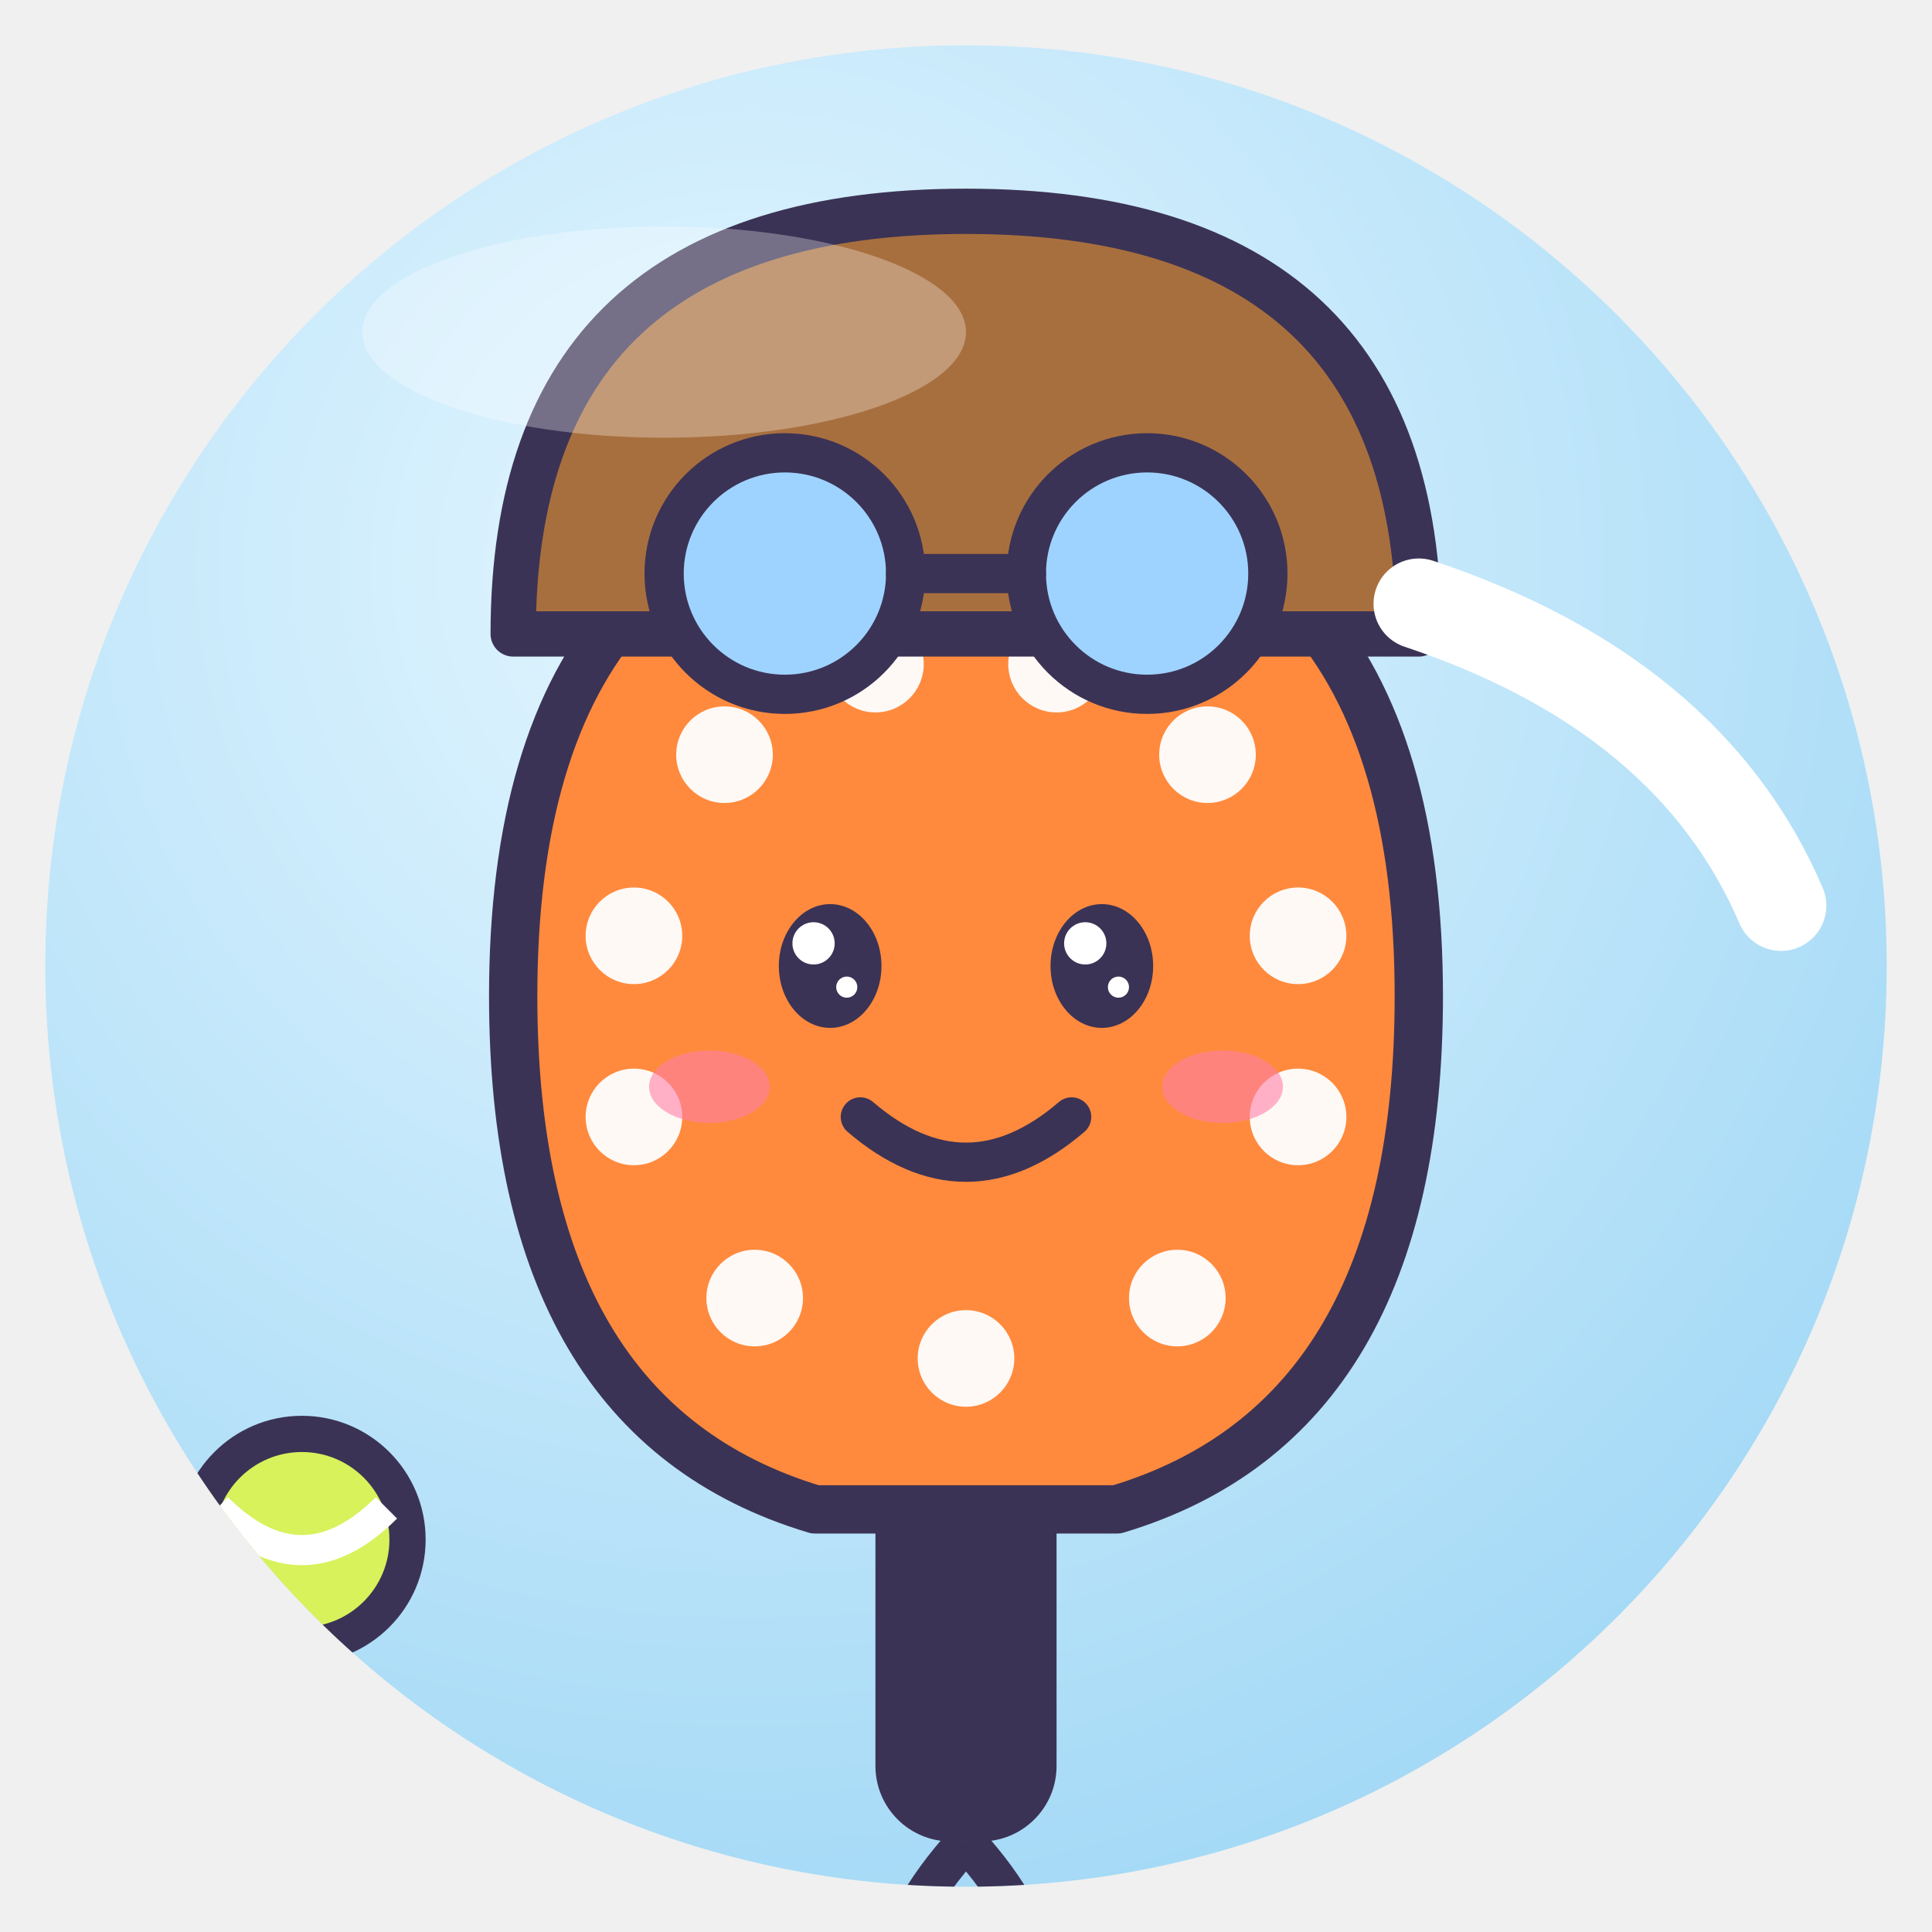
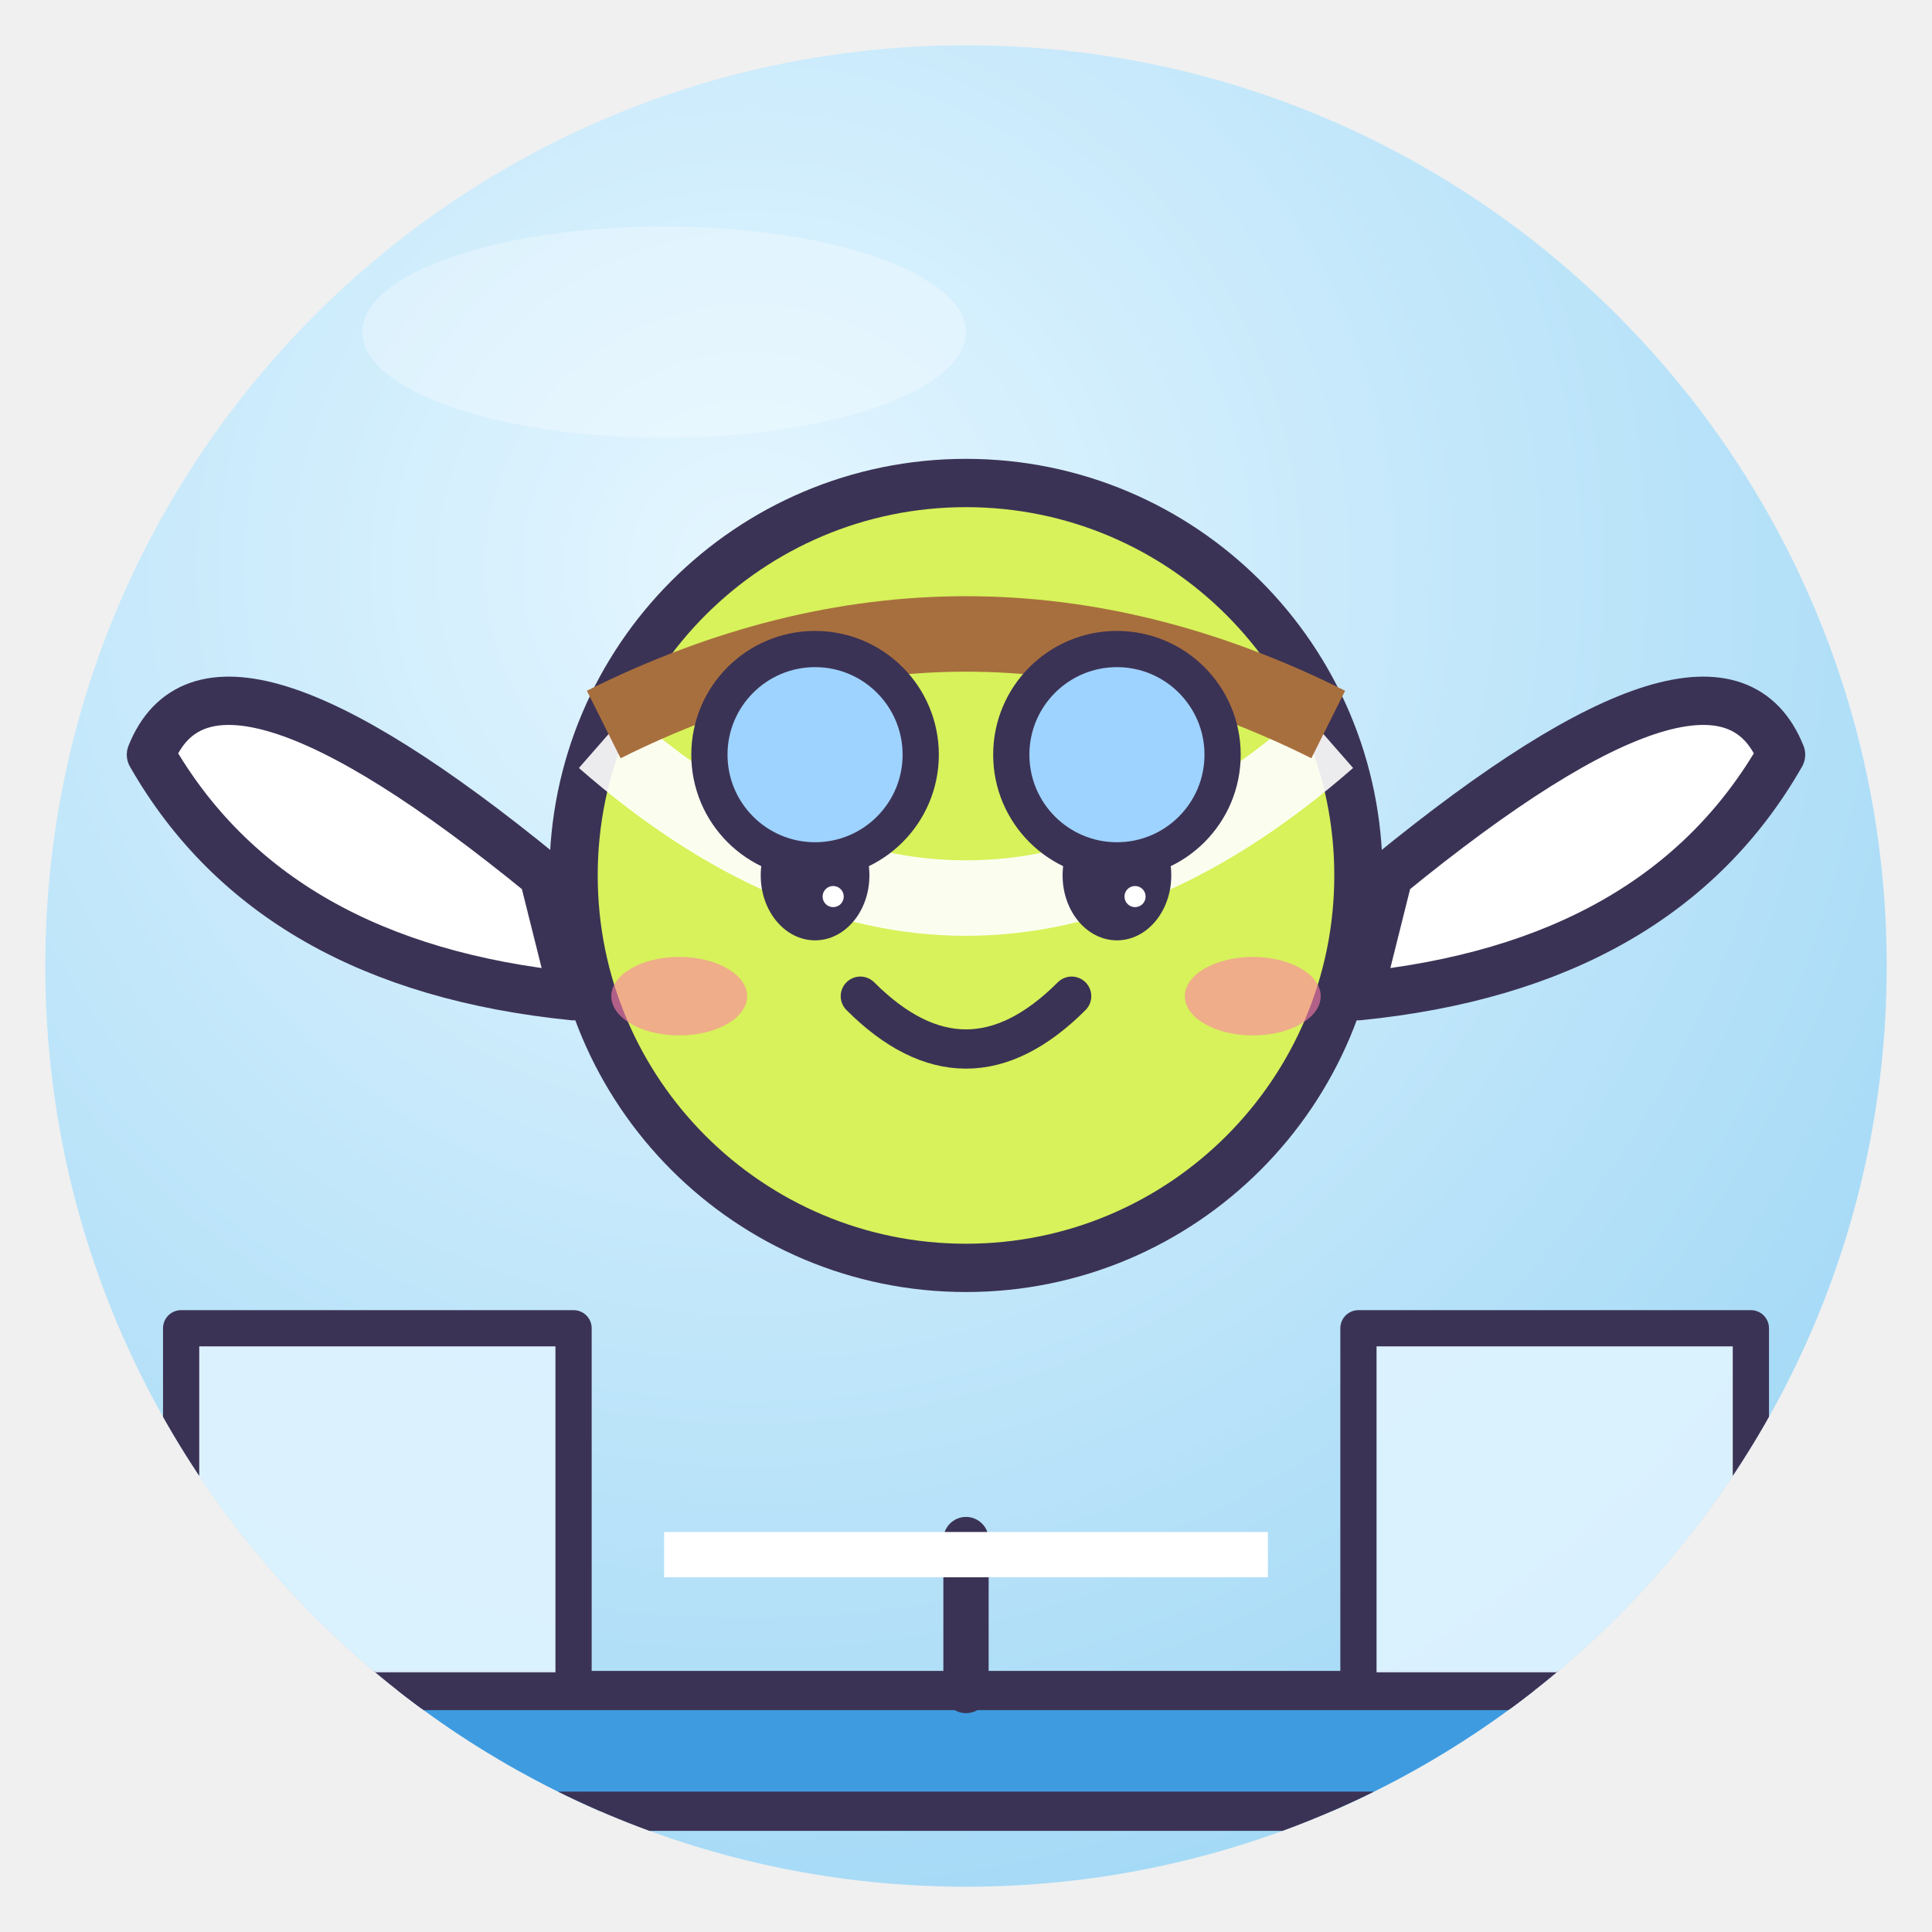
<svg xmlns="http://www.w3.org/2000/svg" viewBox="0 0 128 128" width="128" height="128">
  <defs>
    <radialGradient id="g" cx="38%" cy="28%" r="85%">
      <stop offset="0" stop-color="#E4F6FF" />
      <stop offset="1" stop-color="#9DD6F5" />
    </radialGradient>
    <clipPath id="c">
      <circle cx="64" cy="64" r="61" />
    </clipPath>
  </defs>
  <circle cx="64" cy="64" r="61" fill="url(#g)" />
  <g clip-path="url(#c)">
-     <g transform="translate(64 68) rotate(0) scale(1.0)">
-       <rect x="-6" y="28" width="12" height="26" rx="5" fill="#3B3355" />
-       <path d="M0 54 Q-9 64 0 68 Q9 64 0 54" fill="none" stroke="#3B3355" stroke-width="2.6" />
-       <path d="M-30 -2 Q-30 -36 0 -36 Q30 -36 30 -2 Q30 26 10 32 H-10 Q-30 26 -30 -2Z" fill="#FF8A3D" stroke="#3B3355" stroke-width="3.2" stroke-linejoin="round" stroke-linecap="round" />
-       <circle cx="-16" cy="-18" r="3.2" fill="#fff" fill-opacity=".95" />
-       <circle cx="-6" cy="-24" r="3.2" fill="#fff" fill-opacity=".95" />
-       <circle cx="6" cy="-24" r="3.2" fill="#fff" fill-opacity=".95" />
-       <circle cx="16" cy="-18" r="3.2" fill="#fff" fill-opacity=".95" />
-       <circle cx="-22" cy="-6" r="3.2" fill="#fff" fill-opacity=".95" />
-       <circle cx="22" cy="-6" r="3.2" fill="#fff" fill-opacity=".95" />
-       <circle cx="-22" cy="6" r="3.2" fill="#fff" fill-opacity=".95" />
-       <circle cx="22" cy="6" r="3.2" fill="#fff" fill-opacity=".95" />
-       <circle cx="-14" cy="18" r="3.2" fill="#fff" fill-opacity=".95" />
-       <circle cx="14" cy="18" r="3.2" fill="#fff" fill-opacity=".95" />
-       <circle cx="0" cy="22" r="3.2" fill="#fff" fill-opacity=".95" />
-       <ellipse cx="-9" cy="-4" rx="3.4" ry="4.1" fill="#3B3355" />
-       <circle cx="-10.1" cy="-5.5" r="1.4" fill="#fff" />
-       <circle cx="-7.9" cy="-2.6" r="0.7" fill="#fff" />
-       <ellipse cx="9" cy="-4" rx="3.4" ry="4.1" fill="#3B3355" />
-       <circle cx="7.9" cy="-5.5" r="1.4" fill="#fff" />
-       <circle cx="10.1" cy="-2.6" r="0.7" fill="#fff" />
-       <path d="M-7 6 Q0 12 7 6" fill="none" stroke="#3B3355" stroke-width="2.6" stroke-linecap="round" />
-       <ellipse cx="-17" cy="4" rx="4" ry="2.4" fill="#FF7FA8" opacity=".6" />
-       <ellipse cx="17" cy="4" rx="4" ry="2.4" fill="#FF7FA8" opacity=".6" />
-     </g>
-     <path d="M34 42 Q34 14 64 14 Q94 14 94 42Z" fill="#A86F3E" stroke="#3B3355" stroke-linejoin="round" stroke-linecap="round" stroke-width="3" />
-     <circle cx="52" cy="38" r="8" fill="#9ED3FF" stroke="#3B3355" stroke-linejoin="round" stroke-linecap="round" stroke-width="2.6" />
-     <circle cx="76" cy="38" r="8" fill="#9ED3FF" stroke="#3B3355" stroke-linejoin="round" stroke-linecap="round" stroke-width="2.6" />
-     <path d="M60 38 H68" stroke="#3B3355" stroke-linejoin="round" stroke-linecap="round" stroke-width="2.6" />
-     <path d="M94 40 Q112 46 118 60" fill="none" stroke="#fff" stroke-width="6" stroke-linecap="round" />
-     <circle cx="20" cy="102" r="7" fill="#D7F25A" stroke="#3B3355" stroke-linejoin="round" stroke-linecap="round" stroke-width="2.4" />
-     <path d="M14.4 99.9 Q20 105.5 25.6 99.9" fill="none" stroke="#fff" stroke-width="2" />
+     <rect x="10" y="112" width="108" height="8" rx="3" fill="#3E9BE0" stroke="#3B3355" stroke-linejoin="round" stroke-linecap="round" stroke-width="2.6" />
+     <rect x="12" y="88" width="26" height="24" fill="#DFF3FF" fill-opacity=".9" stroke="#3B3355" stroke-linejoin="round" stroke-linecap="round" stroke-width="2.4" />
+     <rect x="90" y="88" width="26" height="24" fill="#DFF3FF" fill-opacity=".9" stroke="#3B3355" stroke-linejoin="round" stroke-linecap="round" stroke-width="2.4" />
+     <path d="M64 112 V102" stroke="#3B3355" stroke-linejoin="round" stroke-linecap="round" stroke-width="3" />
+     <path d="M44 103 H84" stroke="#fff" stroke-width="3" />
+     <path d="M36 58 Q14 40 10 50 Q18 64 38 66Z M92 58 Q114 40 118 50 Q110 64 90 66Z" fill="#fff" stroke="#3B3355" stroke-width="3.2" stroke-linejoin="round" stroke-linecap="round" />
+     <circle cx="64" cy="58" r="26" fill="#D7F25A" stroke="#3B3355" stroke-width="3.2" stroke-linejoin="round" stroke-linecap="round" />
+     <path d="M40 49 Q64 70 88 49" fill="none" stroke="#fff" stroke-width="5" opacity=".9" />
+     <ellipse cx="54" cy="58" rx="3.6" ry="4.3" fill="#3B3355" />
+     <circle cx="52.8" cy="56.4" r="1.5" fill="#fff" />
+     <circle cx="55.2" cy="59.4" r="0.7" fill="#fff" />
+     <ellipse cx="74" cy="58" rx="3.6" ry="4.3" fill="#3B3355" />
+     <circle cx="72.8" cy="56.4" r="1.5" fill="#fff" />
+     <circle cx="75.2" cy="59.4" r="0.7" fill="#fff" />
+     <path d="M57 66 Q64 73 71 66" fill="none" stroke="#3B3355" stroke-width="2.6" stroke-linecap="round" />
+     <ellipse cx="45" cy="66" rx="4.5" ry="2.6" fill="#FF7FA8" opacity=".6" />
+     <ellipse cx="83" cy="66" rx="4.5" ry="2.6" fill="#FF7FA8" opacity=".6" />
+     <path d="M40 48 Q64 36 88 48" fill="none" stroke="#A86F3E" stroke-width="5" />
+     <circle cx="54" cy="50" r="7" fill="#9ED3FF" stroke="#3B3355" stroke-linejoin="round" stroke-linecap="round" stroke-width="2.4" />
+     <circle cx="74" cy="50" r="7" fill="#9ED3FF" stroke="#3B3355" stroke-linejoin="round" stroke-linecap="round" stroke-width="2.4" />
  </g>
  <ellipse cx="44" cy="22" rx="20" ry="7" fill="#fff" opacity=".3" />
</svg>
